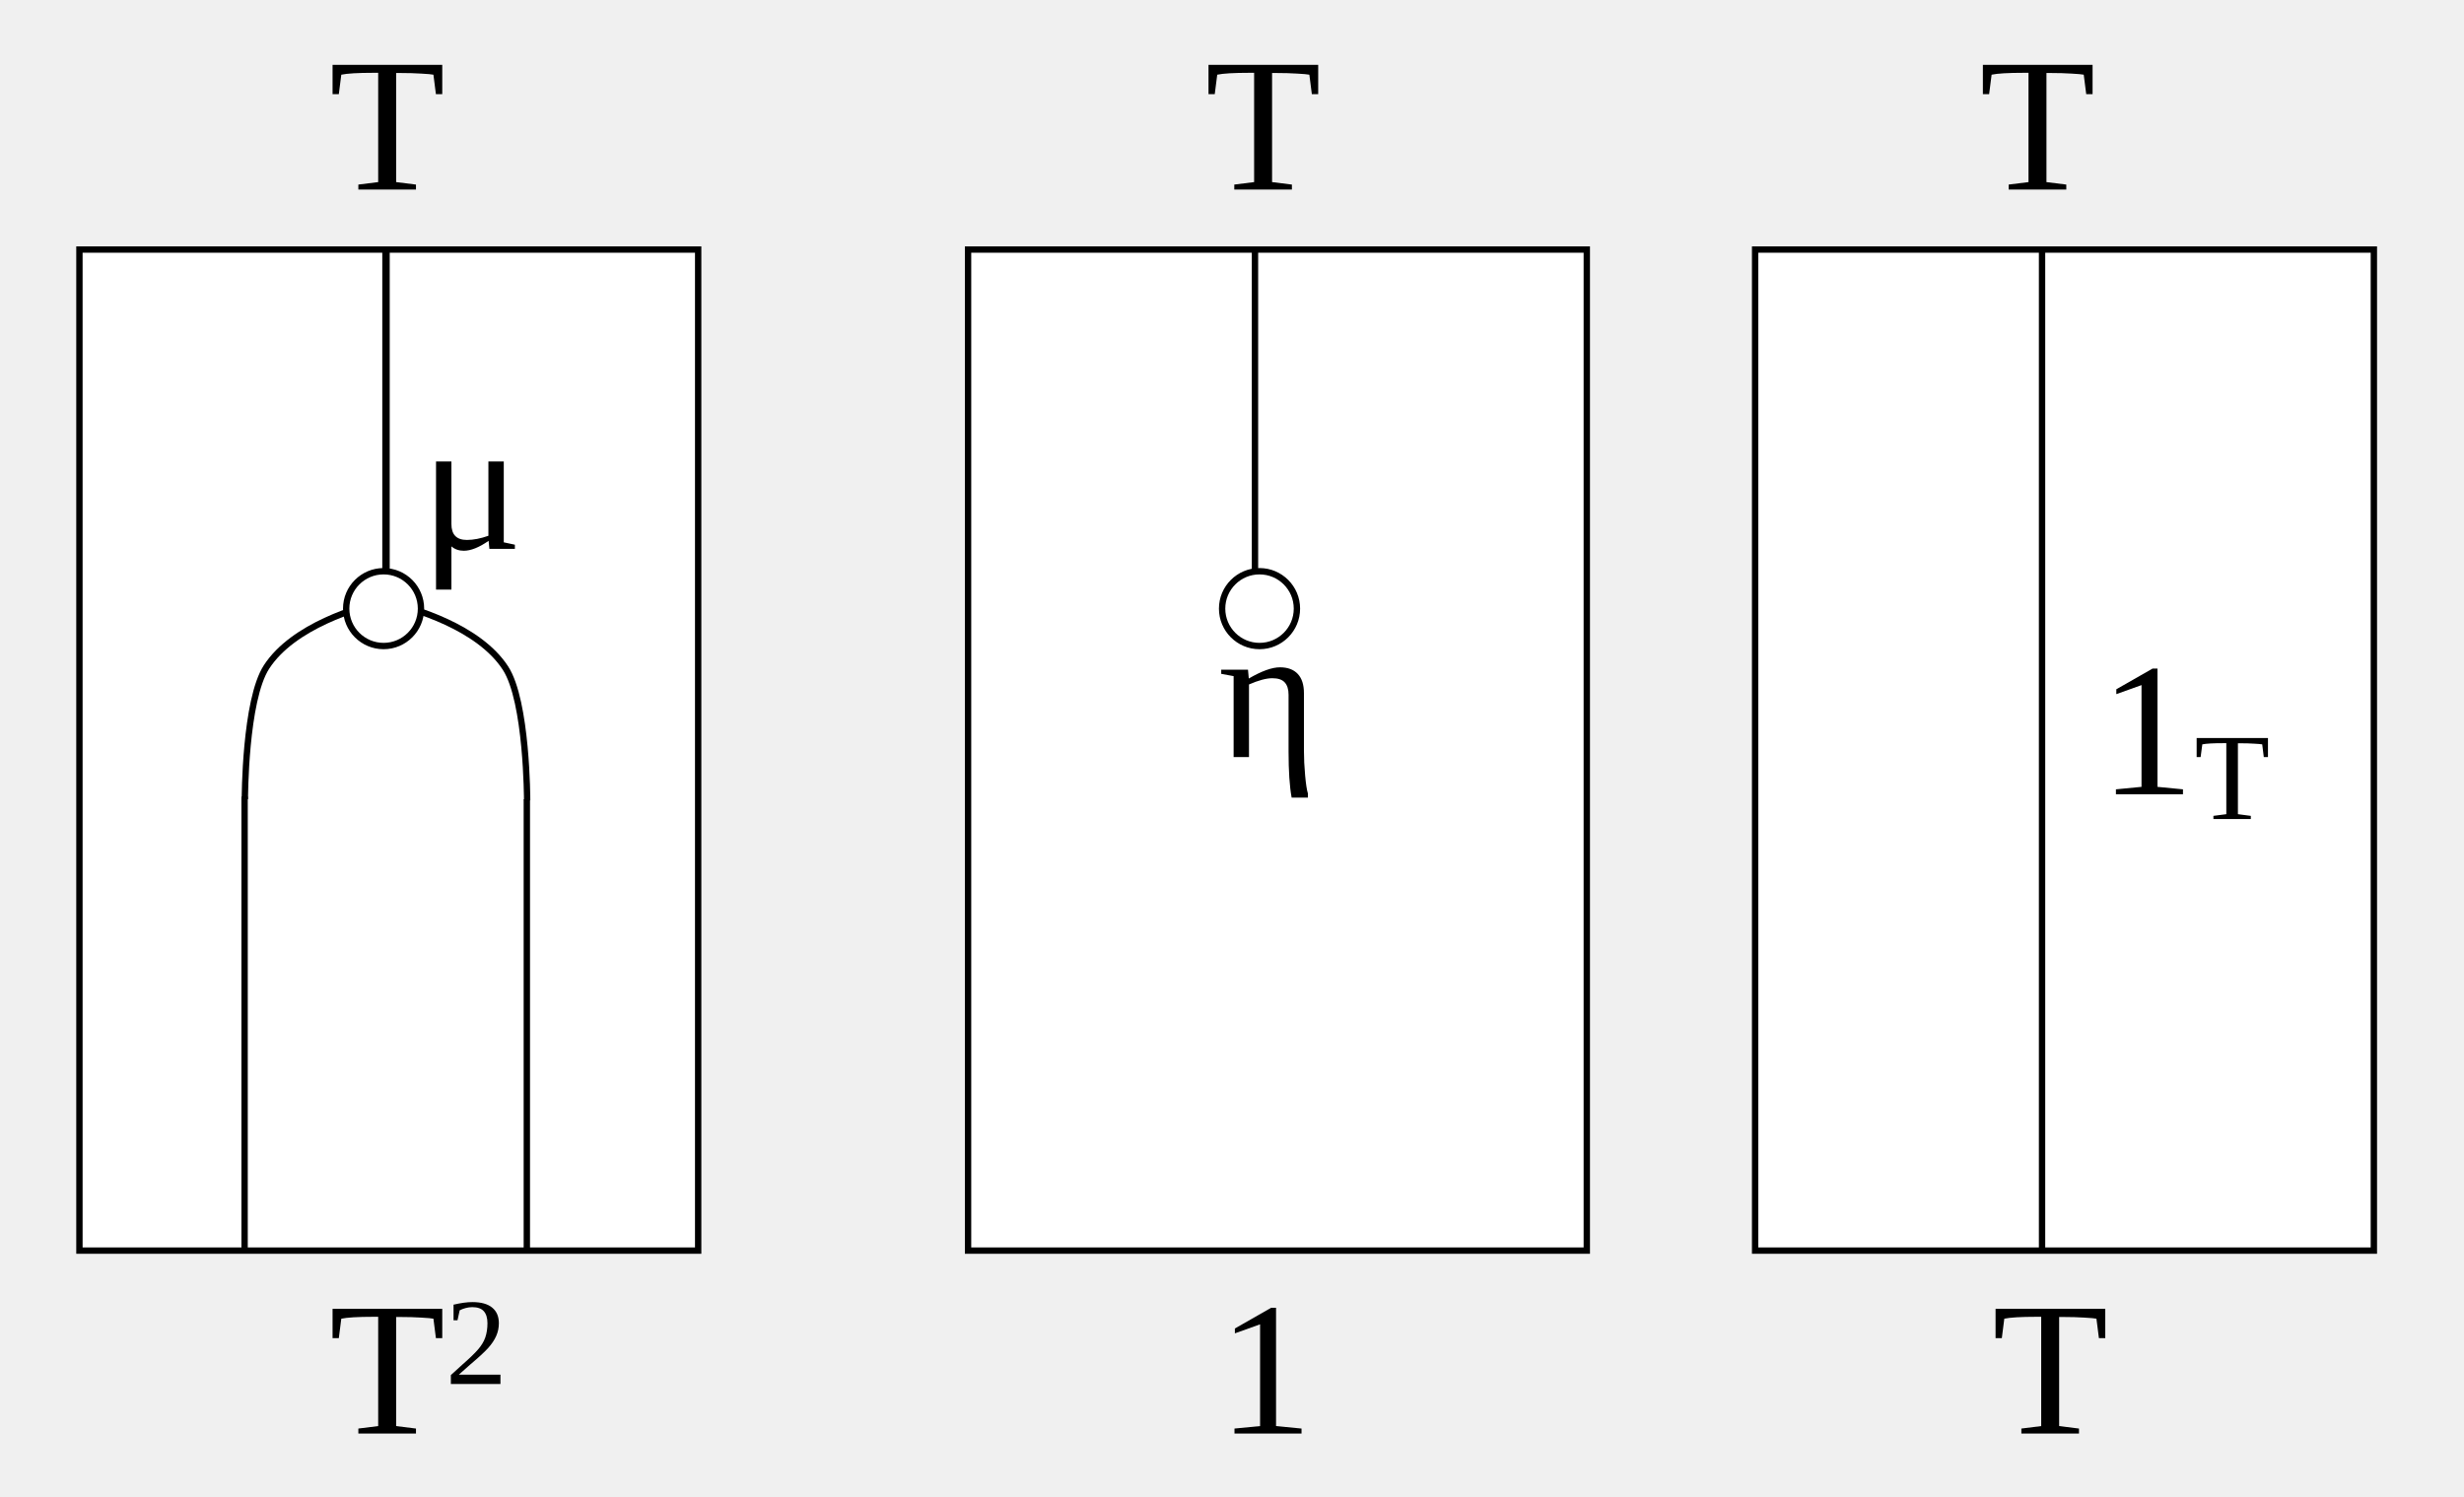
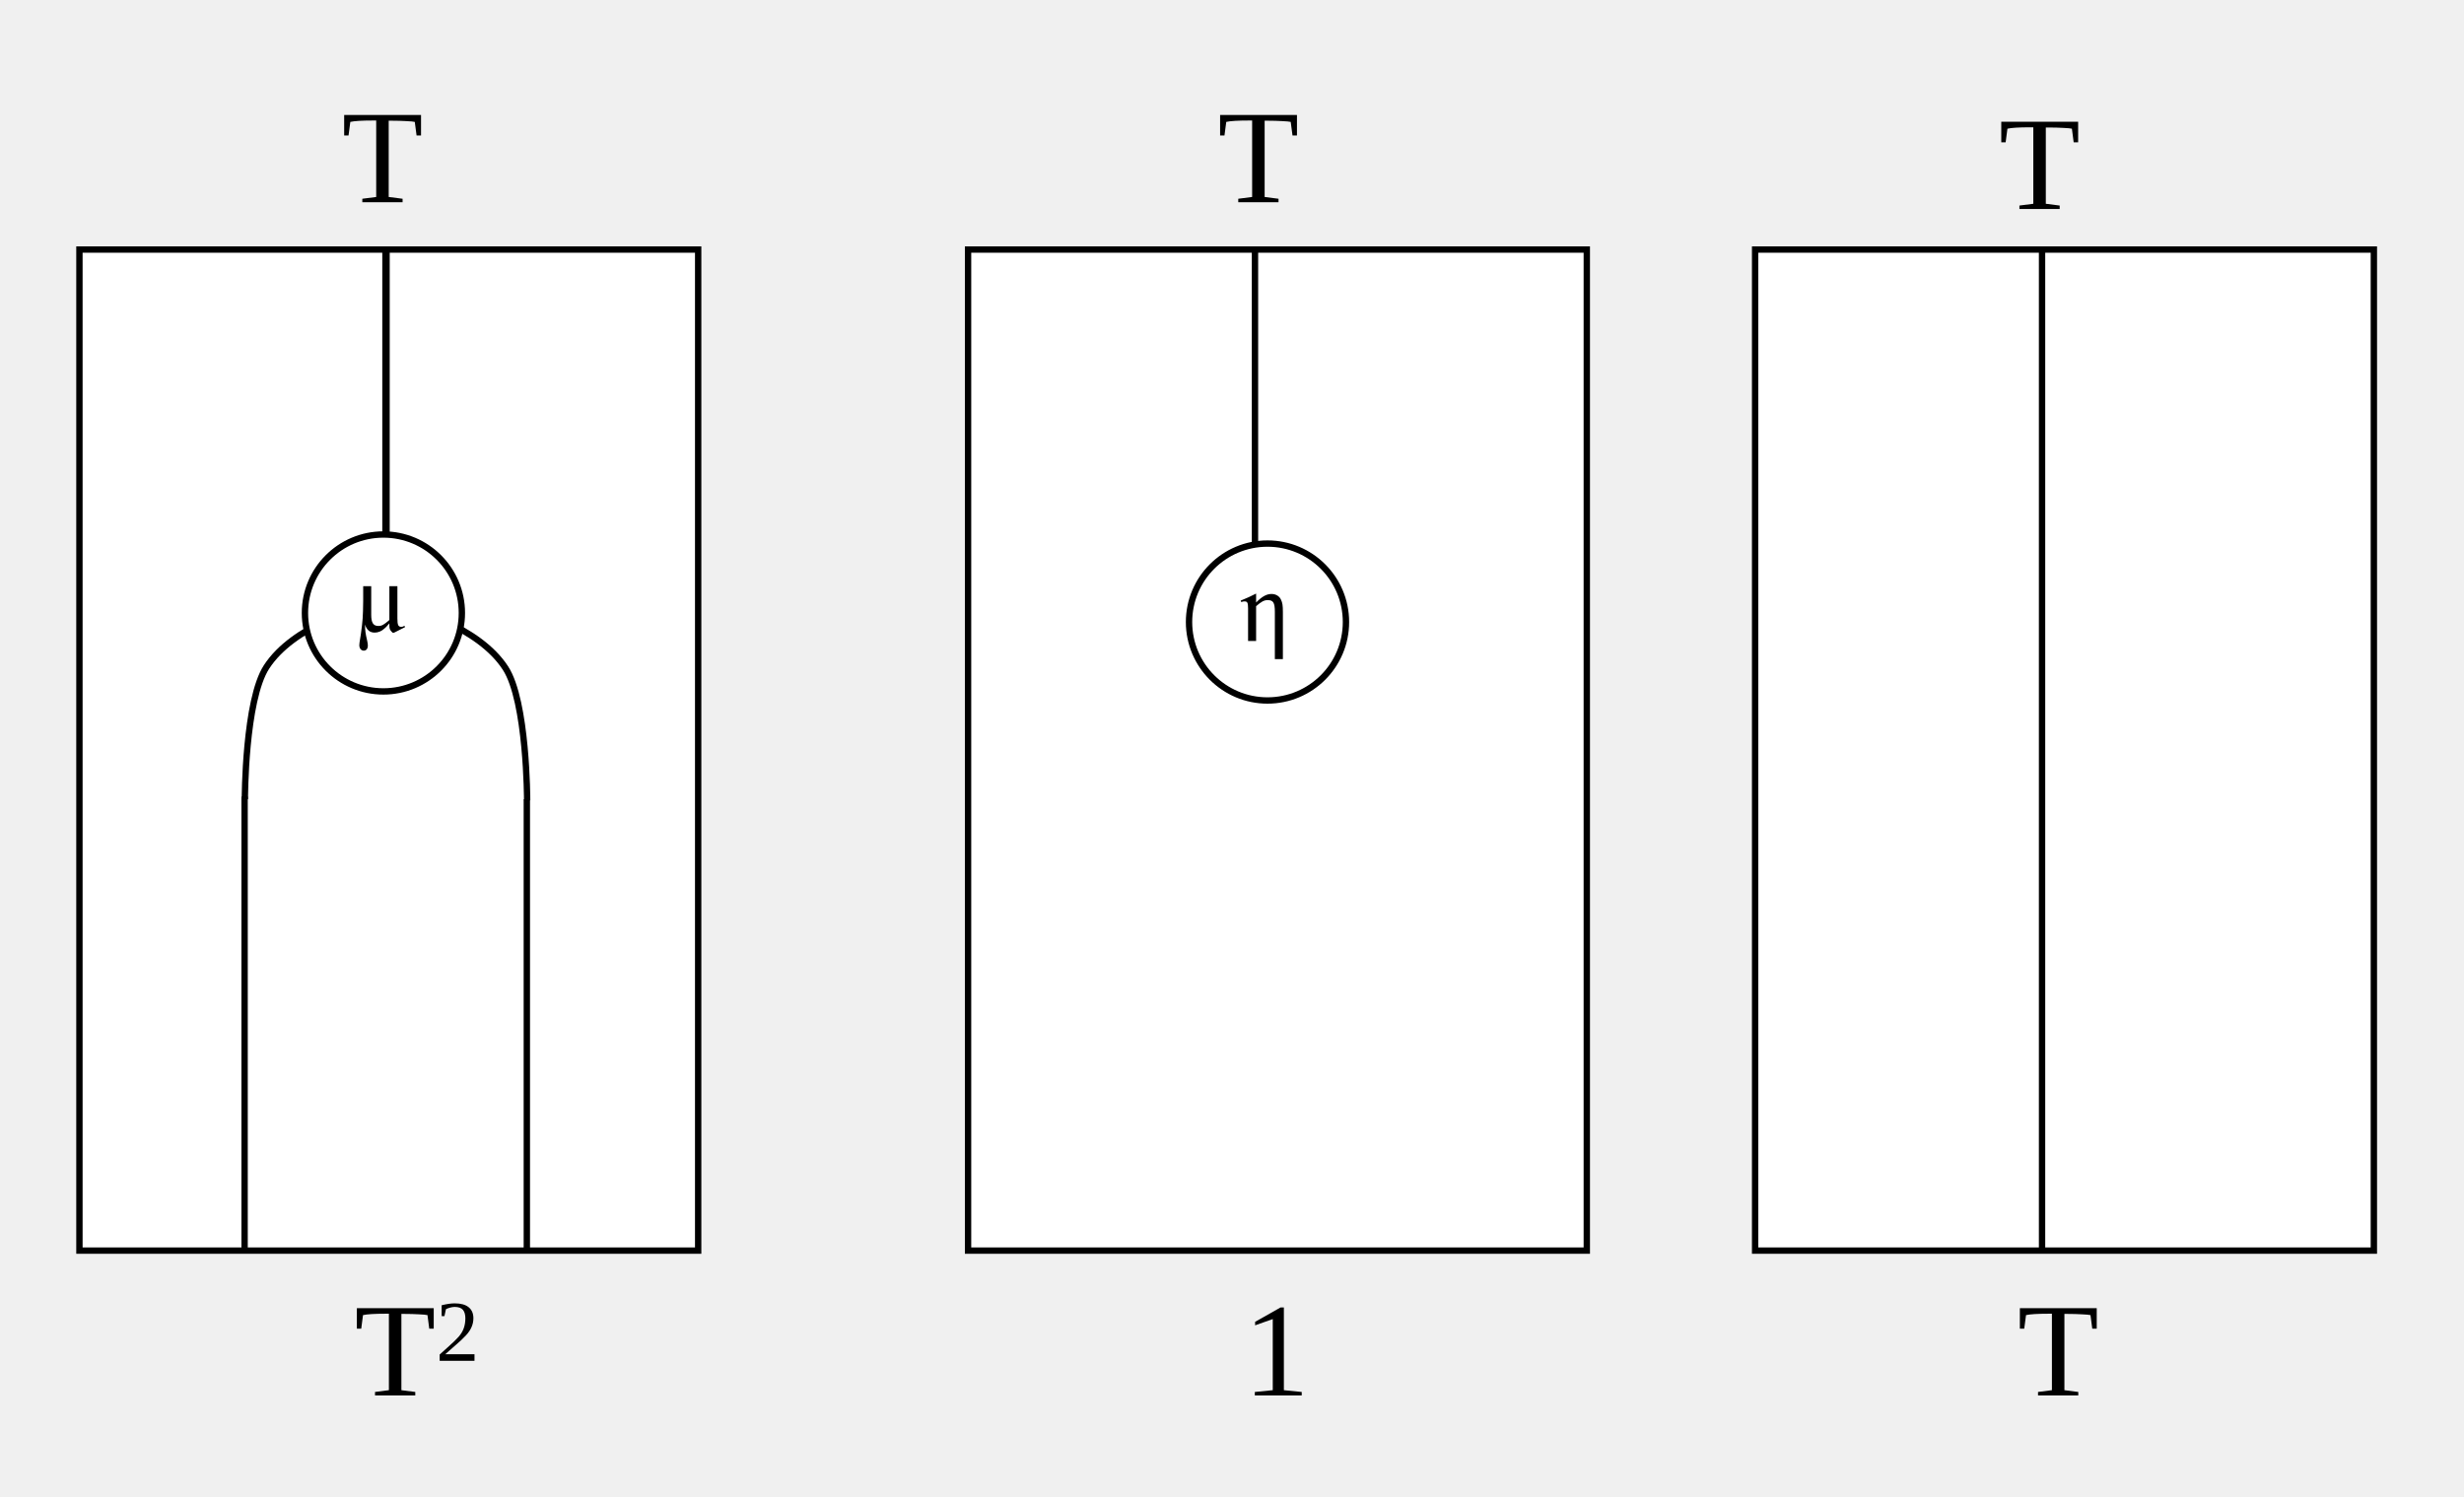
<svg xmlns="http://www.w3.org/2000/svg" width="388.193" height="235.863" id="svg2" version="1.1">
  <defs id="defs4">
    </defs>
  <g id="layer1" transform="translate(-9.4375,-830.3518)">
-     <g id="g4529" transform="translate(-62,0)">
-       <g transform="translate(64,-0.7930677)" id="g3890">
-         <rect style="color:#000000;fill:#ffffff;fill-opacity:1;fill-rule:evenodd;stroke:#000000;stroke-width:1;stroke-linecap:butt;stroke-linejoin:miter;stroke-miterlimit:4;stroke-opacity:1;stroke-dasharray:none;stroke-dashoffset:0;marker:none;visibility:visible;display:inline;overflow:visible;enable-background:accumulate" id="rect2985-2" width="97.48" height="157.725" x="19.951" y="870.464" />
-         <path style="fill:none;stroke:#000000;stroke-width:1px;stroke-linecap:butt;stroke-linejoin:miter;stroke-opacity:1" d="M 85.61,105.803 z" id="path3851" transform="translate(0,852.3622)" />
-       </g>
-       <text id="text3922" y="860.215" x="123.286" style="font-size:100px;font-style:normal;font-variant:normal;font-weight:normal;font-stretch:normal;line-height:125%;letter-spacing:0px;word-spacing:0px;fill:#000000;fill-opacity:1;stroke:none;font-family:Times New Roman;-inkscape-font-specification:Times New Roman" xml:space="preserve">
-         <tspan style="font-size:30px;font-style:normal;font-variant:normal;font-weight:normal;font-stretch:normal;font-family:Times New Roman;-inkscape-font-specification:Times New Roman" y="860.215" x="123.286" id="tspan3924">T</tspan>
-       </text>
-       <text id="text3922-4" y="1056.215" x="123.286" style="font-size:100px;font-style:normal;font-variant:normal;font-weight:normal;font-stretch:normal;line-height:125%;letter-spacing:0px;word-spacing:0px;fill:#000000;fill-opacity:1;stroke:none;font-family:Times New Roman;-inkscape-font-specification:Times New Roman" xml:space="preserve">
-         <tspan style="font-size:30px;font-style:normal;font-variant:normal;font-weight:normal;font-stretch:normal;font-family:Times New Roman;-inkscape-font-specification:Times New Roman" y="1056.215" x="123.286" id="tspan3924-2">T<tspan style="font-size:65.001%;baseline-shift:super" id="tspan4763">2</tspan>
-         </tspan>
-       </text>
-     </g>
+     <rect style="color:#000000;fill:#ffffff;fill-opacity:1;fill-rule:evenodd;stroke:#000000;stroke-width:1;stroke-linecap:butt;stroke-linejoin:miter;stroke-miterlimit:4;stroke-opacity:1;stroke-dasharray:none;stroke-dashoffset:0;marker:none;visibility:visible;display:inline;overflow:visible;enable-background:accumulate" id="rect2985-2" width="97.48" height="157.725" x="21.951" y="869.671" />
+     <path style="fill:none;stroke:#000000;stroke-width:1px;stroke-linecap:butt;stroke-linejoin:miter;stroke-opacity:1" d="M 87.61,957.372 z" id="path3851" />
+     <text xml:space="preserve" style="font-size:21px;font-style:normal;font-variant:normal;font-weight:normal;font-stretch:normal;line-height:125%;letter-spacing:0px;word-spacing:0px;fill:#000000;fill-opacity:1;stroke:none;font-family:Times New Roman;-inkscape-font-specification:Times New Roman" x="63.286" y="862.215" id="text3922">
+       <tspan id="tspan3924" x="63.286" y="862.215" style="font-size:21px;font-style:normal;font-variant:normal;font-weight:normal;font-stretch:normal;font-family:Times New Roman;-inkscape-font-specification:Times New Roman">T</tspan>
+     </text>
+     <text xml:space="preserve" style="font-size:21px;font-style:normal;font-variant:normal;font-weight:normal;font-stretch:normal;line-height:125%;letter-spacing:0px;word-spacing:0px;fill:#000000;fill-opacity:1;stroke:none;font-family:Times New Roman;-inkscape-font-specification:Times New Roman" x="65.286" y="1050.215" id="text3922-4">
+       <tspan id="tspan3924-2" x="65.286" y="1050.215" style="font-size:21px;font-style:normal;font-variant:normal;font-weight:normal;font-stretch:normal;font-family:Times New Roman;-inkscape-font-specification:Times New Roman">T<tspan style="font-size:65.001%;baseline-shift:super" id="tspan5516">2</tspan>
+       </tspan>
+     </text>
    <rect style="color:#000000;fill:#ffffff;fill-opacity:1;fill-rule:evenodd;stroke:#000000;stroke-width:1;stroke-linecap:butt;stroke-linejoin:miter;stroke-miterlimit:4;stroke-opacity:1;stroke-dasharray:none;stroke-dashoffset:0;marker:none;visibility:visible;display:inline;overflow:visible;enable-background:accumulate" id="rect2985-2-4" width="97.48" height="157.725" x="161.951" y="869.671" />
    <path style="fill:none;stroke:#000000;stroke-width:1px;stroke-linecap:butt;stroke-linejoin:miter;stroke-opacity:1" d="m 207.155,869.237 0,55.558" id="path3782-8" />
    <path style="fill:none;stroke:#000000;stroke-width:1px;stroke-linecap:butt;stroke-linejoin:miter;stroke-opacity:1" d="M 227.61,957.372 z" id="path3851-3" />
    <path style="fill:none;stroke:#000000;stroke-width:1px;stroke-linecap:butt;stroke-linejoin:miter;stroke-opacity:1" d="m 70.164,869.44 0,55.558 c -4.354,0.988 -14.537,3.983 -18.731,10.43 -3.421,5.257 -3.419,20.841 -3.419,20.841" id="path3782-8-5" />
    <path style="fill:none;stroke:#000000;stroke-width:1px;stroke-linecap:butt;stroke-linejoin:miter;stroke-opacity:1" d="m 70.335,869.618 0,55.558 c 4.354,0.988 14.537,3.983 18.731,10.43 3.421,5.257 3.419,20.841 3.419,20.841" id="path3782-8-5-4" />
-     <path style="color:#000000;fill:#ffffff;fill-opacity:1;fill-rule:evenodd;stroke:#000000;stroke-width:1;stroke-linecap:butt;stroke-linejoin:miter;stroke-miterlimit:4;stroke-opacity:1;stroke-dasharray:none;stroke-dashoffset:0;marker:none;visibility:visible;display:inline;overflow:visible;enable-background:accumulate" id="path4783" d="m 106.607,131.756 c 0,3.255 -2.638,5.893 -5.893,5.893 -3.255,0 -5.893,-2.638 -5.893,-5.893 0,-3.255 2.638,-5.893 5.893,-5.893 3.255,0 5.893,2.638 5.893,5.893 z" transform="translate(-30.84422,794.4913)" />
-     <path style="color:#000000;fill:#ffffff;fill-opacity:1;fill-rule:evenodd;stroke:#000000;stroke-width:1;stroke-linecap:butt;stroke-linejoin:miter;stroke-miterlimit:4;stroke-opacity:1;stroke-dasharray:none;stroke-dashoffset:0;marker:none;visibility:visible;display:inline;overflow:visible;enable-background:accumulate" id="path4783-8" d="m 106.607,131.756 c 0,3.255 -2.638,5.893 -5.893,5.893 -3.255,0 -5.893,-2.638 -5.893,-5.893 0,-3.255 2.638,-5.893 5.893,-5.893 3.255,0 5.893,2.638 5.893,5.893 z" transform="translate(107.1558,794.4913)" />
-     <text xml:space="preserve" style="font-size:100px;font-style:normal;font-variant:normal;font-weight:normal;font-stretch:normal;line-height:125%;letter-spacing:0px;word-spacing:0px;fill:#000000;fill-opacity:1;stroke:none;font-family:Times New Roman;-inkscape-font-specification:Times New Roman" x="199.286" y="860.215" id="text3922-3">
-       <tspan id="tspan3924-3" x="199.286" y="860.215" style="font-size:30px;font-style:normal;font-variant:normal;font-weight:normal;font-stretch:normal;font-family:Times New Roman;-inkscape-font-specification:Times New Roman">T</tspan>
+     <text xml:space="preserve" style="font-size:21px;font-style:normal;font-variant:normal;font-weight:normal;font-stretch:normal;line-height:125%;letter-spacing:0px;word-spacing:0px;fill:#000000;fill-opacity:1;stroke:none;font-family:Times New Roman;-inkscape-font-specification:Times New Roman" x="201.286" y="862.215" id="text3922-3">
+       <tspan id="tspan3924-3" x="201.286" y="862.215" style="font-size:21px;font-style:normal;font-variant:normal;font-weight:normal;font-stretch:normal;font-family:Times New Roman;-inkscape-font-specification:Times New Roman">T</tspan>
    </text>
-     <text xml:space="preserve" style="font-size:100px;font-style:normal;font-variant:normal;font-weight:normal;font-stretch:normal;line-height:125%;letter-spacing:0px;word-spacing:0px;fill:#000000;fill-opacity:1;stroke:none;font-family:Times New Roman;-inkscape-font-specification:Times New Roman" x="201.286" y="1056.215" id="text3922-4-7">
-       <tspan id="tspan3924-2-1" x="201.286" y="1056.215" style="font-size:30px;font-style:normal;font-variant:normal;font-weight:normal;font-stretch:normal;font-family:Times New Roman;-inkscape-font-specification:Times New Roman">1</tspan>
-     </text>
-     <text xml:space="preserve" style="font-size:100px;font-style:normal;font-variant:normal;font-weight:normal;font-stretch:normal;line-height:125%;letter-spacing:0px;word-spacing:0px;fill:#000000;fill-opacity:1;stroke:none;font-family:Helvetica Neue LT Pro;-inkscape-font-specification:Helvetica Neue LT Pro" x="201.366" y="949.63" id="text4364-6">
-       <tspan id="tspan4366-3" x="201.366" y="949.63" style="font-size:30px;font-style:normal;font-variant:normal;font-weight:normal;font-stretch:normal;font-family:Times New Roman;-inkscape-font-specification:Times New Roman">η</tspan>
-     </text>
-     <text xml:space="preserve" style="font-size:100px;font-style:normal;font-variant:normal;font-weight:normal;font-stretch:normal;line-height:125%;letter-spacing:0px;word-spacing:0px;fill:#000000;fill-opacity:1;stroke:none;font-family:Helvetica Neue LT Pro;-inkscape-font-specification:Helvetica Neue LT Pro" x="75.696" y="916.83" id="text4111-5-8">
-       <tspan id="tspan4113-0-0" x="75.696" y="916.83" style="font-size:30px;font-family:Times New Roman;-inkscape-font-specification:Times New Roman">μ</tspan>
+     <text xml:space="preserve" style="font-size:21px;font-style:normal;font-variant:normal;font-weight:normal;font-stretch:normal;line-height:125%;letter-spacing:0px;word-spacing:0px;fill:#000000;fill-opacity:1;stroke:none;font-family:Times New Roman;-inkscape-font-specification:Times New Roman" x="205.286" y="1050.215" id="text3922-4-7">
+       <tspan id="tspan3924-2-1" x="205.286" y="1050.215" style="font-size:21px;font-style:normal;font-variant:normal;font-weight:normal;font-stretch:normal;font-family:Times New Roman;-inkscape-font-specification:Times New Roman">1</tspan>
    </text>
    <path style="fill:none;stroke:#000000;stroke-width:1px;stroke-linecap:butt;stroke-linejoin:miter;stroke-opacity:1" d="m 92.438,956.304 0,71.071" id="path4856" />
    <path style="fill:none;stroke:#000000;stroke-width:1px;stroke-linecap:butt;stroke-linejoin:miter;stroke-opacity:1" d="m 47.973,955.858 0,71.071" id="path4860" />
    <rect style="color:#000000;fill:#ffffff;fill-opacity:1;fill-rule:evenodd;stroke:#000000;stroke-width:1;stroke-linecap:butt;stroke-linejoin:miter;stroke-miterlimit:4;stroke-opacity:1;stroke-dasharray:none;stroke-dashoffset:0;marker:none;visibility:visible;display:inline;overflow:visible;enable-background:accumulate" id="rect2985-2-4-7" width="97.48" height="157.725" x="285.95" y="869.671" />
    <path style="fill:none;stroke:#000000;stroke-width:1px;stroke-linecap:butt;stroke-linejoin:miter;stroke-opacity:1" d="m 331.155,869.237 0,158.058" id="path3782-8-1" />
-     <path style="fill:none;stroke:#000000;stroke-width:1px;stroke-linecap:butt;stroke-linejoin:miter;stroke-opacity:1" d="M 351.61,957.372 z" id="path3851-3-1" />
-     <text xml:space="preserve" style="font-size:100px;font-style:normal;font-variant:normal;font-weight:normal;font-stretch:normal;line-height:125%;letter-spacing:0px;word-spacing:0px;fill:#000000;fill-opacity:1;stroke:none;font-family:Times New Roman;-inkscape-font-specification:Times New Roman" x="321.286" y="860.215" id="text3922-3-6">
-       <tspan id="tspan3924-3-6" x="321.286" y="860.215" style="font-size:30px;font-style:normal;font-variant:normal;font-weight:normal;font-stretch:normal;font-family:Times New Roman;-inkscape-font-specification:Times New Roman">T</tspan>
+     <text xml:space="preserve" style="font-size:21px;font-style:normal;font-variant:normal;font-weight:normal;font-stretch:normal;line-height:125%;letter-spacing:0px;word-spacing:0px;fill:#000000;fill-opacity:1;stroke:none;font-family:Times New Roman;-inkscape-font-specification:Times New Roman" x="324.357" y="863.286" id="text3922-3-6">
+       <tspan id="tspan3924-3-6" x="324.357" y="863.286" style="font-size:21px;font-style:normal;font-variant:normal;font-weight:normal;font-stretch:normal;font-family:Times New Roman;-inkscape-font-specification:Times New Roman">T</tspan>
    </text>
-     <text xml:space="preserve" style="font-size:100px;font-style:normal;font-variant:normal;font-weight:normal;font-stretch:normal;line-height:125%;letter-spacing:0px;word-spacing:0px;fill:#000000;fill-opacity:1;stroke:none;font-family:Times New Roman;-inkscape-font-specification:Times New Roman" x="323.286" y="1056.215" id="text3922-4-7-9">
-       <tspan id="tspan3924-2-1-6" x="323.286" y="1056.215" style="font-size:30px;font-style:normal;font-variant:normal;font-weight:normal;font-stretch:normal;font-family:Times New Roman;-inkscape-font-specification:Times New Roman">T</tspan>
+     <text xml:space="preserve" style="font-size:21px;font-style:normal;font-variant:normal;font-weight:normal;font-stretch:normal;line-height:125%;letter-spacing:0px;word-spacing:0px;fill:#000000;fill-opacity:1;stroke:none;font-family:Times New Roman;-inkscape-font-specification:Times New Roman" x="327.286" y="1050.215" id="text3922-4-7-9">
+       <tspan id="tspan3924-2-1-6" x="327.286" y="1050.215" style="font-size:21px;font-style:normal;font-variant:normal;font-weight:normal;font-stretch:normal;font-family:Times New Roman;-inkscape-font-specification:Times New Roman">T</tspan>
    </text>
-     <text xml:space="preserve" style="font-size:100px;font-style:normal;font-variant:normal;font-weight:normal;font-stretch:normal;line-height:125%;letter-spacing:0px;word-spacing:0px;fill:#000000;fill-opacity:1;stroke:none;font-family:Times New Roman;-inkscape-font-specification:Times New Roman" x="340.152" y="955.501" id="text3025">
-       <tspan id="tspan3027" x="340.152" y="955.501" style="font-size:30px">1<tspan style="font-size:65.001%;baseline-shift:sub" id="tspan3029">T</tspan>
-       </tspan>
+     <path style="fill:none;stroke:#000000;stroke-width:1px;stroke-linecap:butt;stroke-linejoin:miter;stroke-opacity:1" d="M 52.386,938.295 z" id="path3851-2-7-1" />
+     <path style="color:#000000;fill:#ffffff;fill-opacity:1;stroke:#000000;stroke-width:0.654;stroke-linecap:butt;stroke-linejoin:miter;stroke-miterlimit:4;stroke-opacity:1;stroke-dasharray:none;stroke-dashoffset:0;marker:none;visibility:visible;display:inline;overflow:visible;enable-background:accumulate" id="path4525-9-3-7" d="m 310.622,116.16 a 8.081,8.081 0 1 1 -16.162,0 8.081,8.081 0 1 1 16.162,0 z" transform="matrix(-1.529725,0,0,1.529725,532.6456,749.2361)" />
+     <text xml:space="preserve" style="font-size:32px;font-style:normal;font-variant:normal;font-weight:normal;font-stretch:normal;line-height:125%;letter-spacing:0px;word-spacing:0px;fill:#000000;fill-opacity:1;stroke:none;font-family:cmitt10;-inkscape-font-specification:cmitt10" x="65.155" y="929.912" id="text4527-7-7-2-5">
+       <tspan id="tspan4529-1-8-1-1" x="65.155" y="929.912" style="font-size:16px;font-family:times;-inkscape-font-specification:times">μ</tspan>
+     </text>
+     <path style="fill:none;stroke:#000000;stroke-width:1px;stroke-linecap:butt;stroke-linejoin:miter;stroke-opacity:1" d="M 191.671,939.723 z" id="path3851-2-7-1-3" />
+     <path style="color:#000000;fill:#ffffff;fill-opacity:1;stroke:#000000;stroke-width:0.654;stroke-linecap:butt;stroke-linejoin:miter;stroke-miterlimit:4;stroke-opacity:1;stroke-dasharray:none;stroke-dashoffset:0;marker:none;visibility:visible;display:inline;overflow:visible;enable-background:accumulate" id="path4525-9-3-7-4" d="m 310.622,116.16 a 8.081,8.081 0 1 1 -16.162,0 8.081,8.081 0 1 1 16.162,0 z" transform="matrix(-1.529725,0,0,1.529725,671.9313,750.6647)" />
+     <text xml:space="preserve" style="font-size:32px;font-style:normal;font-variant:normal;font-weight:normal;font-stretch:normal;line-height:125%;letter-spacing:0px;word-spacing:0px;fill:#000000;fill-opacity:1;stroke:none;font-family:cmitt10;-inkscape-font-specification:cmitt10" x="204.441" y="931.341" id="text4527-7-7-2-5-4">
+       <tspan id="tspan4529-1-8-1-1-9" x="204.441" y="931.341" style="font-size:16px;font-family:times;-inkscape-font-specification:times">η</tspan>
    </text>
  </g>
</svg>
